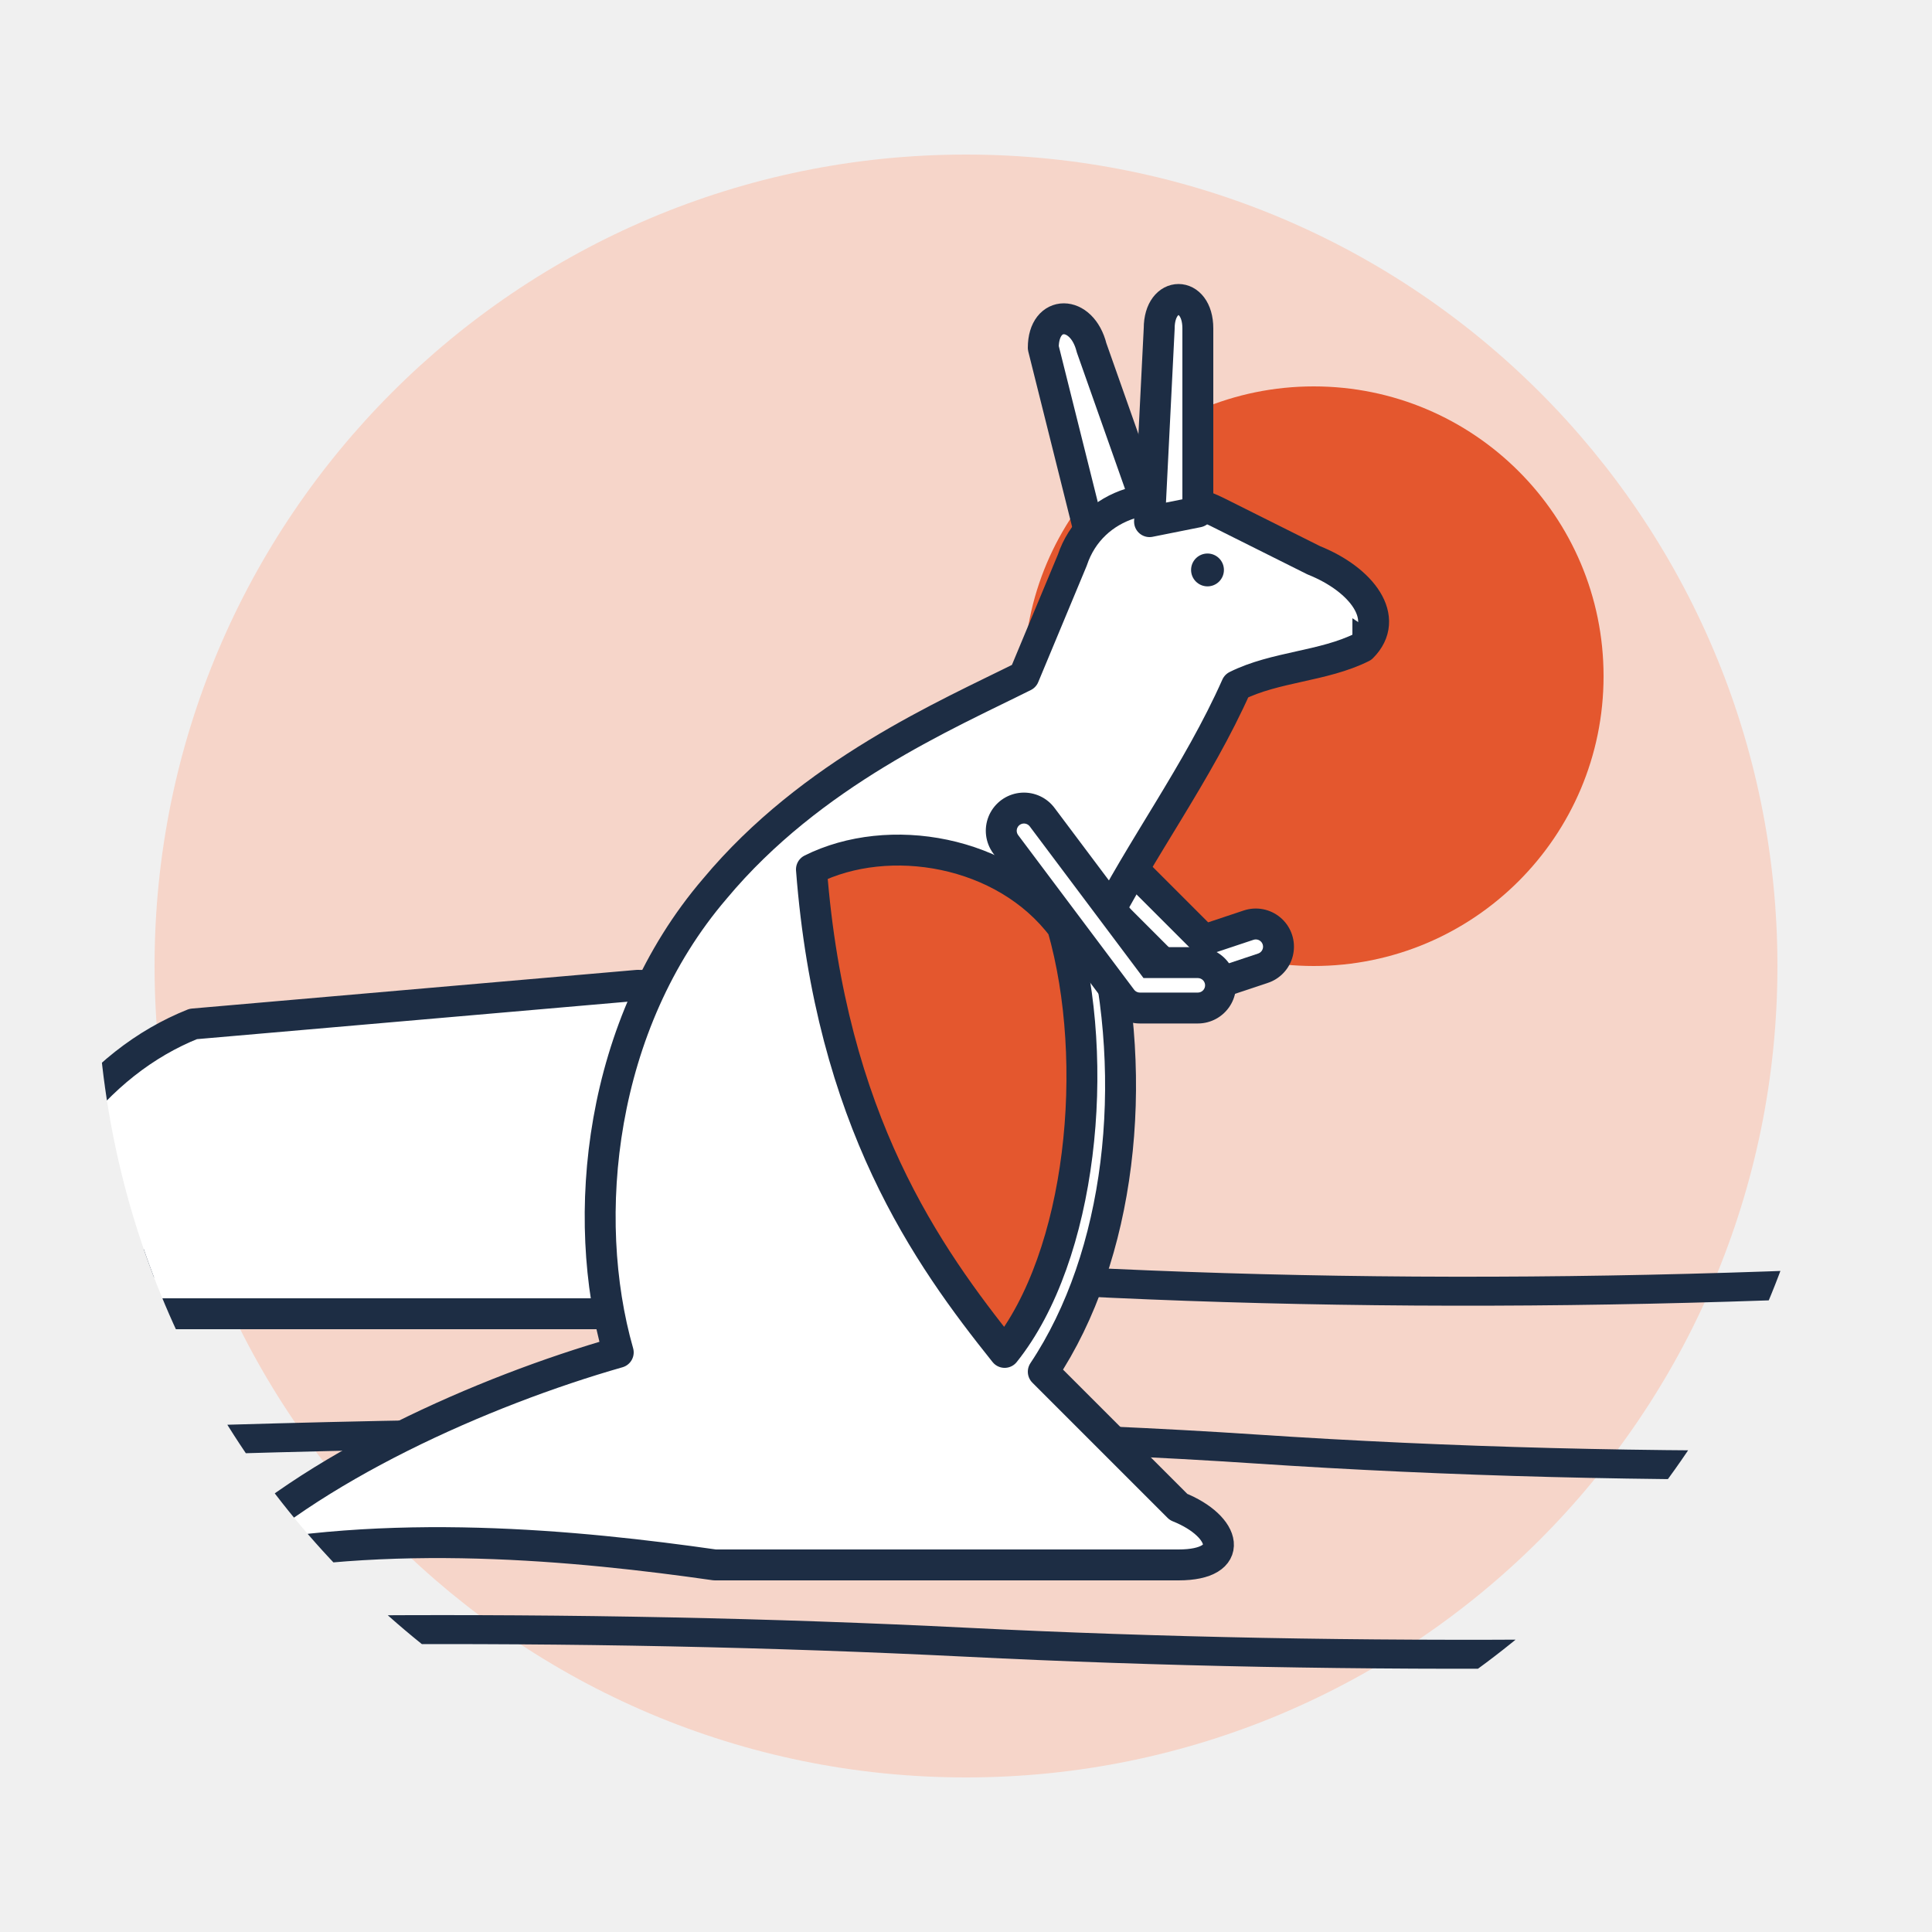
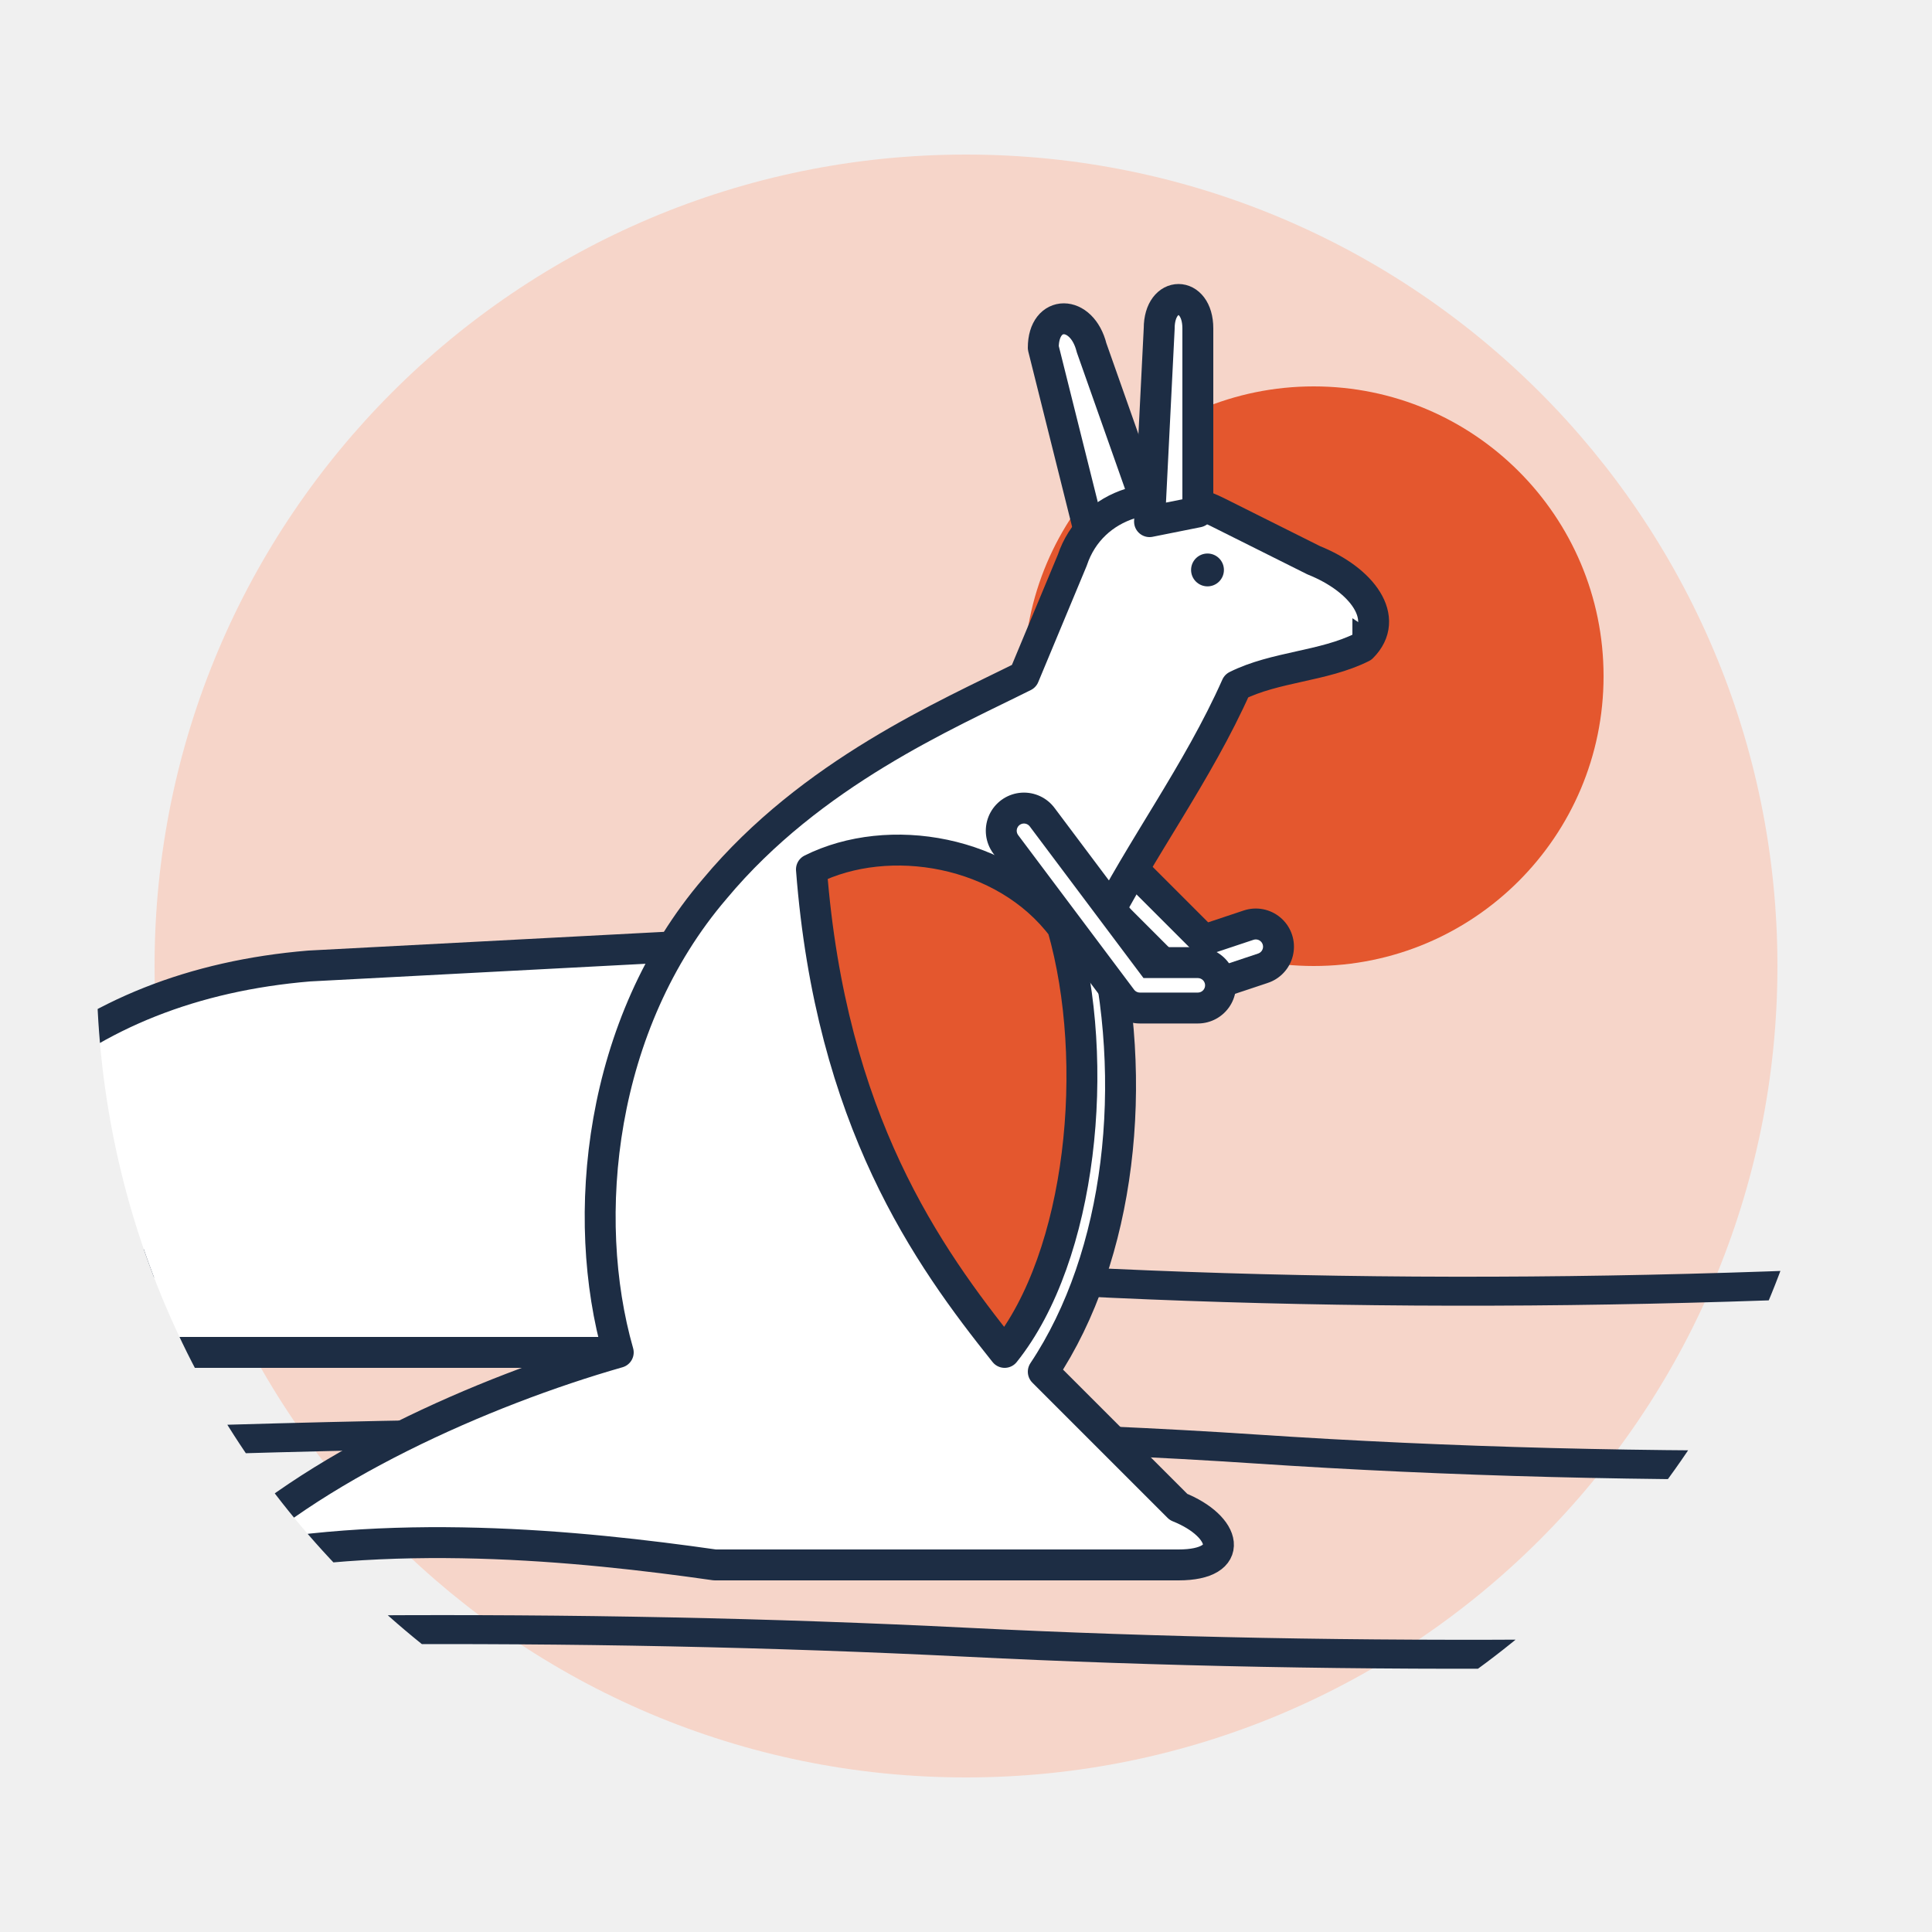
<svg xmlns="http://www.w3.org/2000/svg" viewBox="0 0 200 200" width="200" height="200">
  <defs>
    <clipPath id="clip">
      <circle cx="100" cy="100" r="90" />
    </clipPath>
  </defs>
  <circle cx="100" cy="100" r="84" fill="#F6D5C9" />
  <g clip-path="url(#clip)">
    <path d="M-30 133.2 Q40 128 100 132 T230 130.4" fill="none" stroke="#1D2D44" stroke-width="3" stroke-linecap="round" />
    <path d="M-30 151.2 Q70 146 130 150 T260 148.4" fill="none" stroke="#1D2D44" stroke-width="3" stroke-linecap="round" />
    <path d="M-30 170.9 Q40 167 100 170 T230 168.8" fill="none" stroke="#1D2D44" stroke-width="3" stroke-linecap="round" />
    <circle cx="136" cy="70" r="30" fill="#E4572E" />
-     <path d="M-2 136 C2 120 10 110 20 106 L66 102 C76 102 84 112 90 136Z" fill="#FFFFFF" stroke="#1D2D44" stroke-width="3.2" stroke-linejoin="round" stroke-linecap="round" />
+     <path d="M-14 140 C-8 116 8 102 32 100 L70 98 C88 98 98 116 102 140Z" fill="#FFFFFF" stroke="#1D2D44" stroke-width="3.2" stroke-linejoin="round" stroke-linecap="round" />
    <g transform="translate(100 162) scale(1.0) translate(-100 -172)">
      <path d="M113 66 L108 46 C108 42 112 42 113 46 L119 63Z" fill="#FFFFFF" stroke="#1D2D44" stroke-width="3.2" stroke-linejoin="round" stroke-linecap="round" />
      <path d="M112 98 L124 110 L130 108" fill="none" stroke="#1D2D44" stroke-width="7.9" stroke-linecap="round" stroke-linejoin="round" />
      <path d="M112 98 L124 110 L130 108" fill="none" stroke="#FFFFFF" stroke-width="1.5" stroke-linecap="round" stroke-linejoin="round" />
      <path d="M74 172 C60 170 40 168 22 172 C32 162 50 154 64 150 C60 136 62 116 74 102 C84 90 98 84 106 80 L111 68 C113 62 120 60 126 63 L136 68 C141 70 144 74 141 77 C137 79 132 79 128 81 C124 90 118 98 114 106 C118 122 116 140 108 152 L122 166 C127 168 128 172 122 172Z" fill="#FFFFFF" stroke="#1D2D44" stroke-width="3.2" stroke-linejoin="round" stroke-linecap="round" />
      <path d="M119 64 L120 44 C120 40 124 40 124 44 L124 63Z" fill="#FFFFFF" stroke="#1D2D44" stroke-width="3.2" stroke-linejoin="round" stroke-linecap="round" />
      <path d="M84 100 C92 96 104 98 110 106 C114 120 112 140 104 150 C96 140 86 126 84 100Z" fill="#E4572E" stroke="#1D2D44" stroke-width="3.2" stroke-linejoin="round" stroke-linecap="round" />
      <path d="M106 96 L118 112 L124 112" fill="none" stroke="#1D2D44" stroke-width="7.9" stroke-linecap="round" stroke-linejoin="round" />
      <path d="M106 96 L118 112 L124 112" fill="none" stroke="#FFFFFF" stroke-width="1.5" stroke-linecap="round" stroke-linejoin="round" />
      <path d="M123.3 69 a1.7 1.7 0 1 0 3.4 0 a1.7 1.7 0 1 0 -3.4 0ZM140 74 L143 76 L140 78Z" fill="#1D2D44" />
    </g>
  </g>
</svg>
